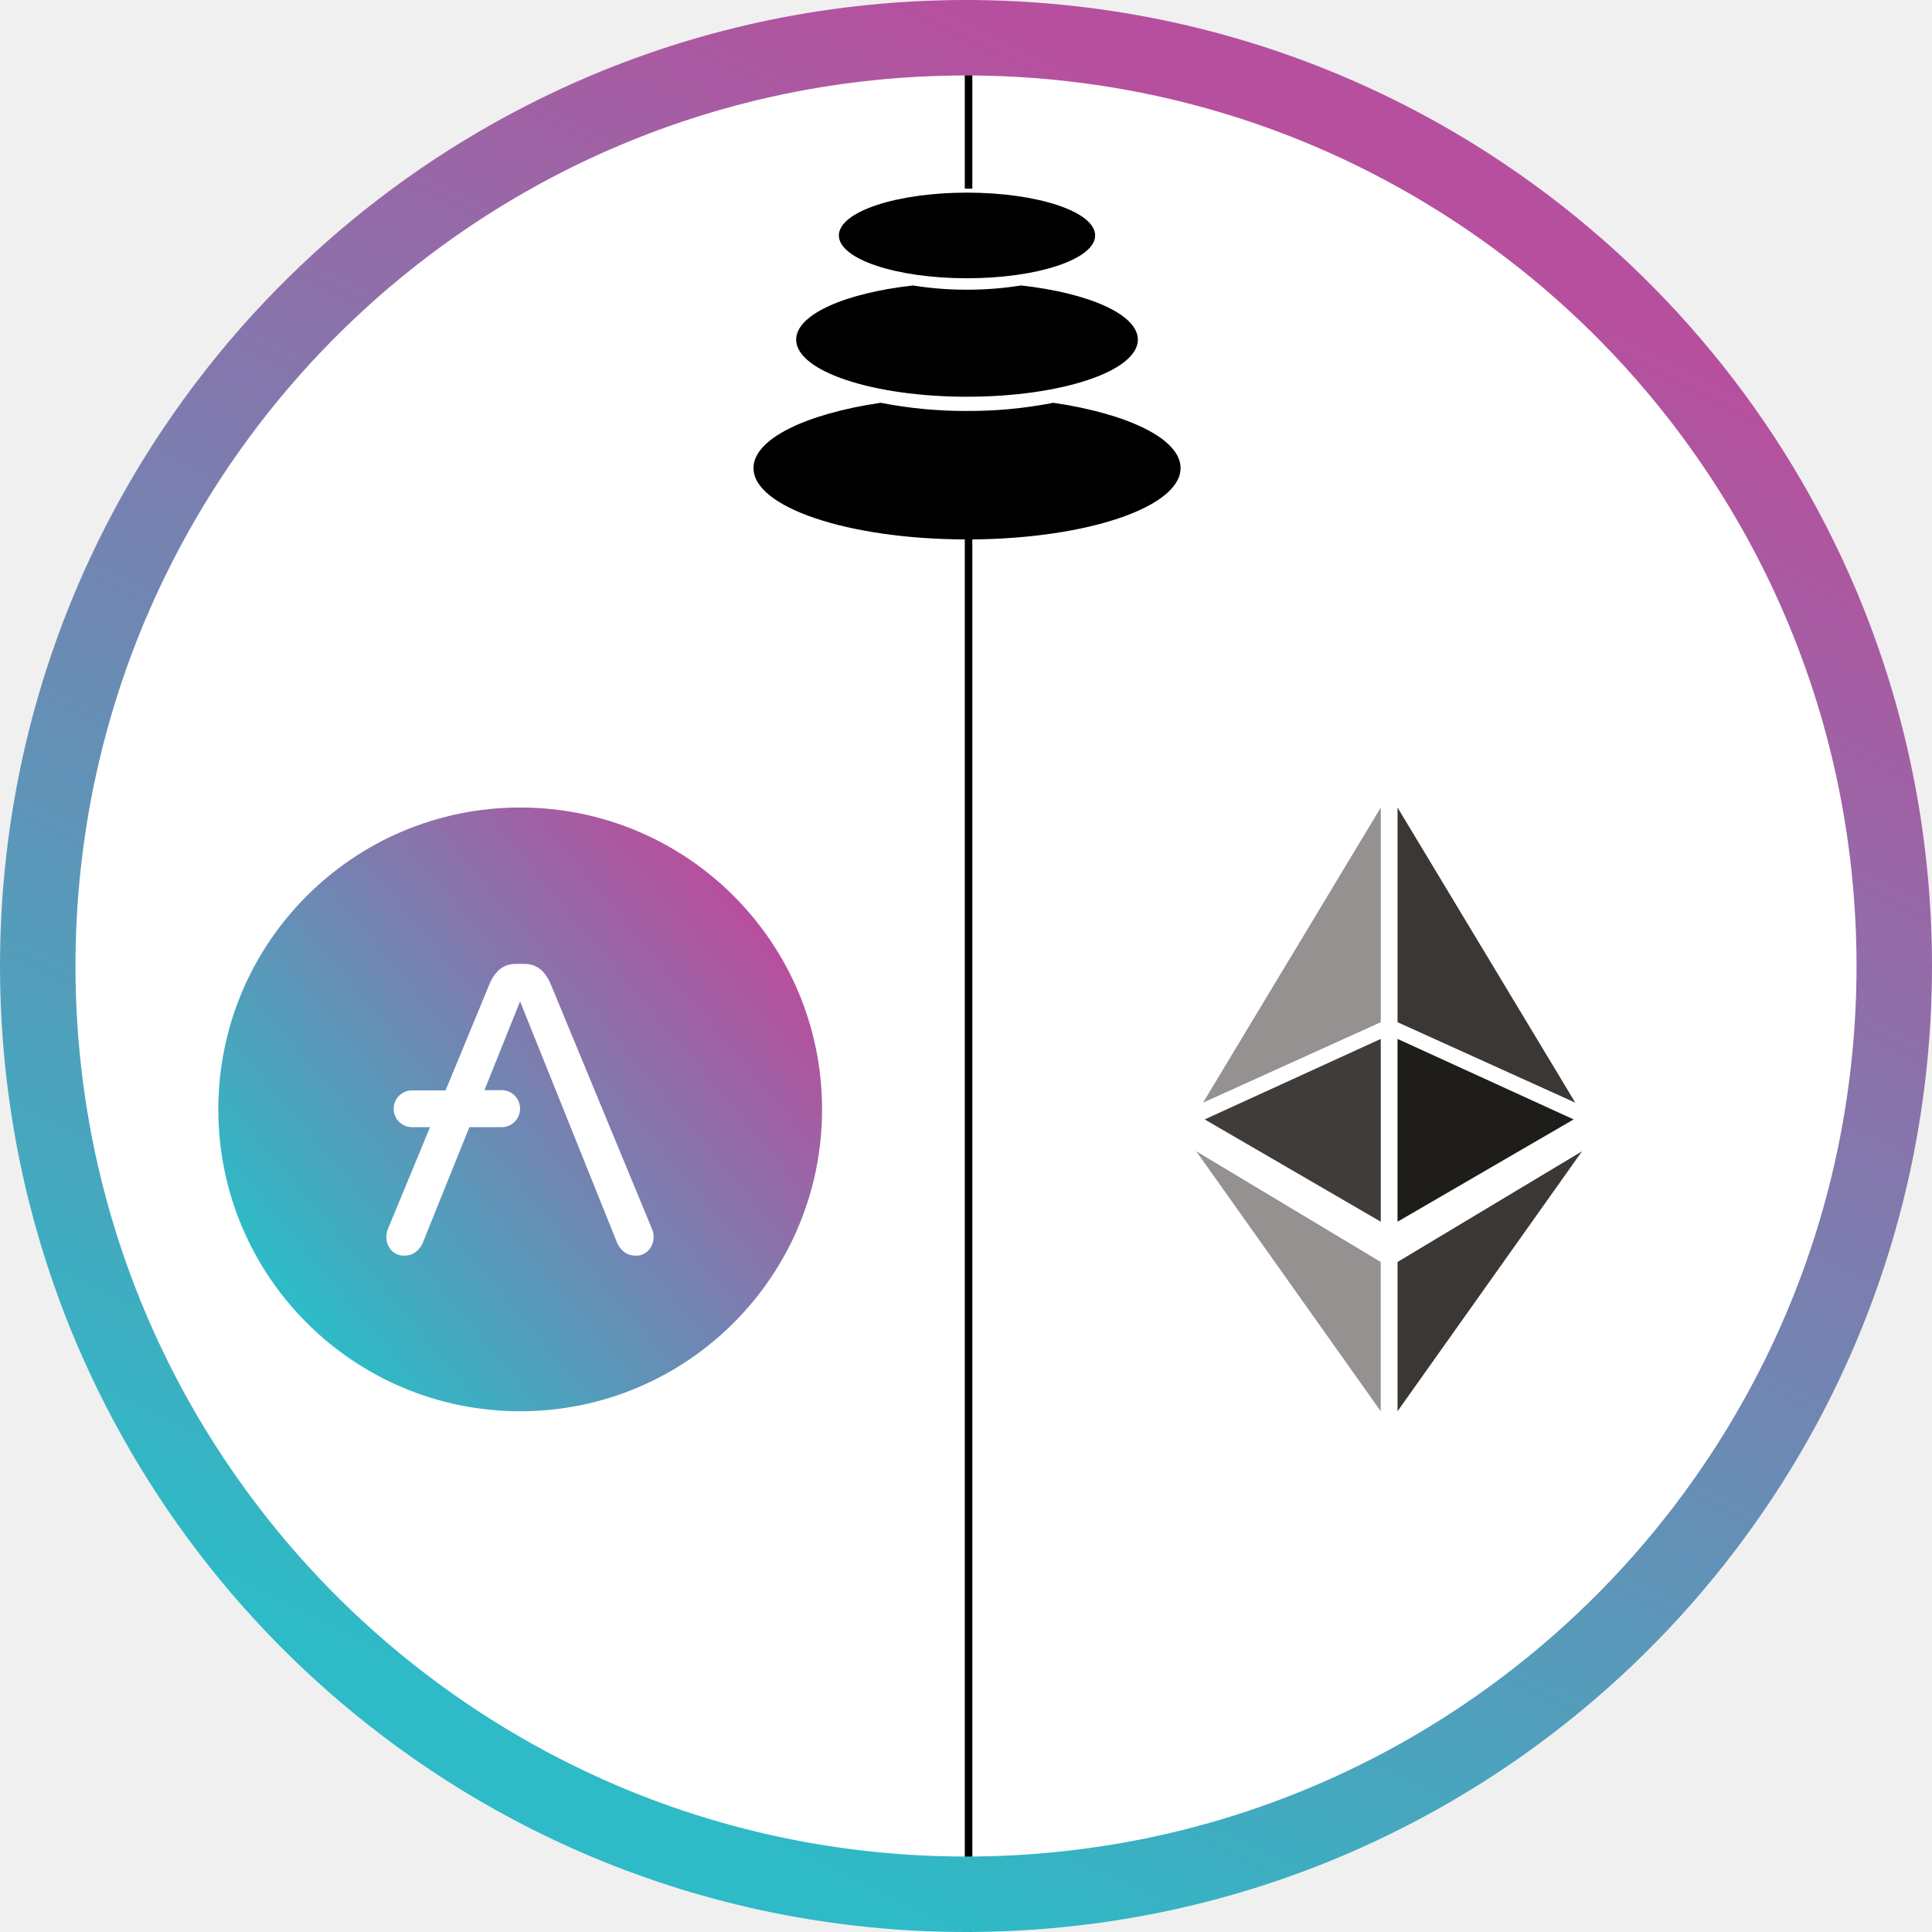
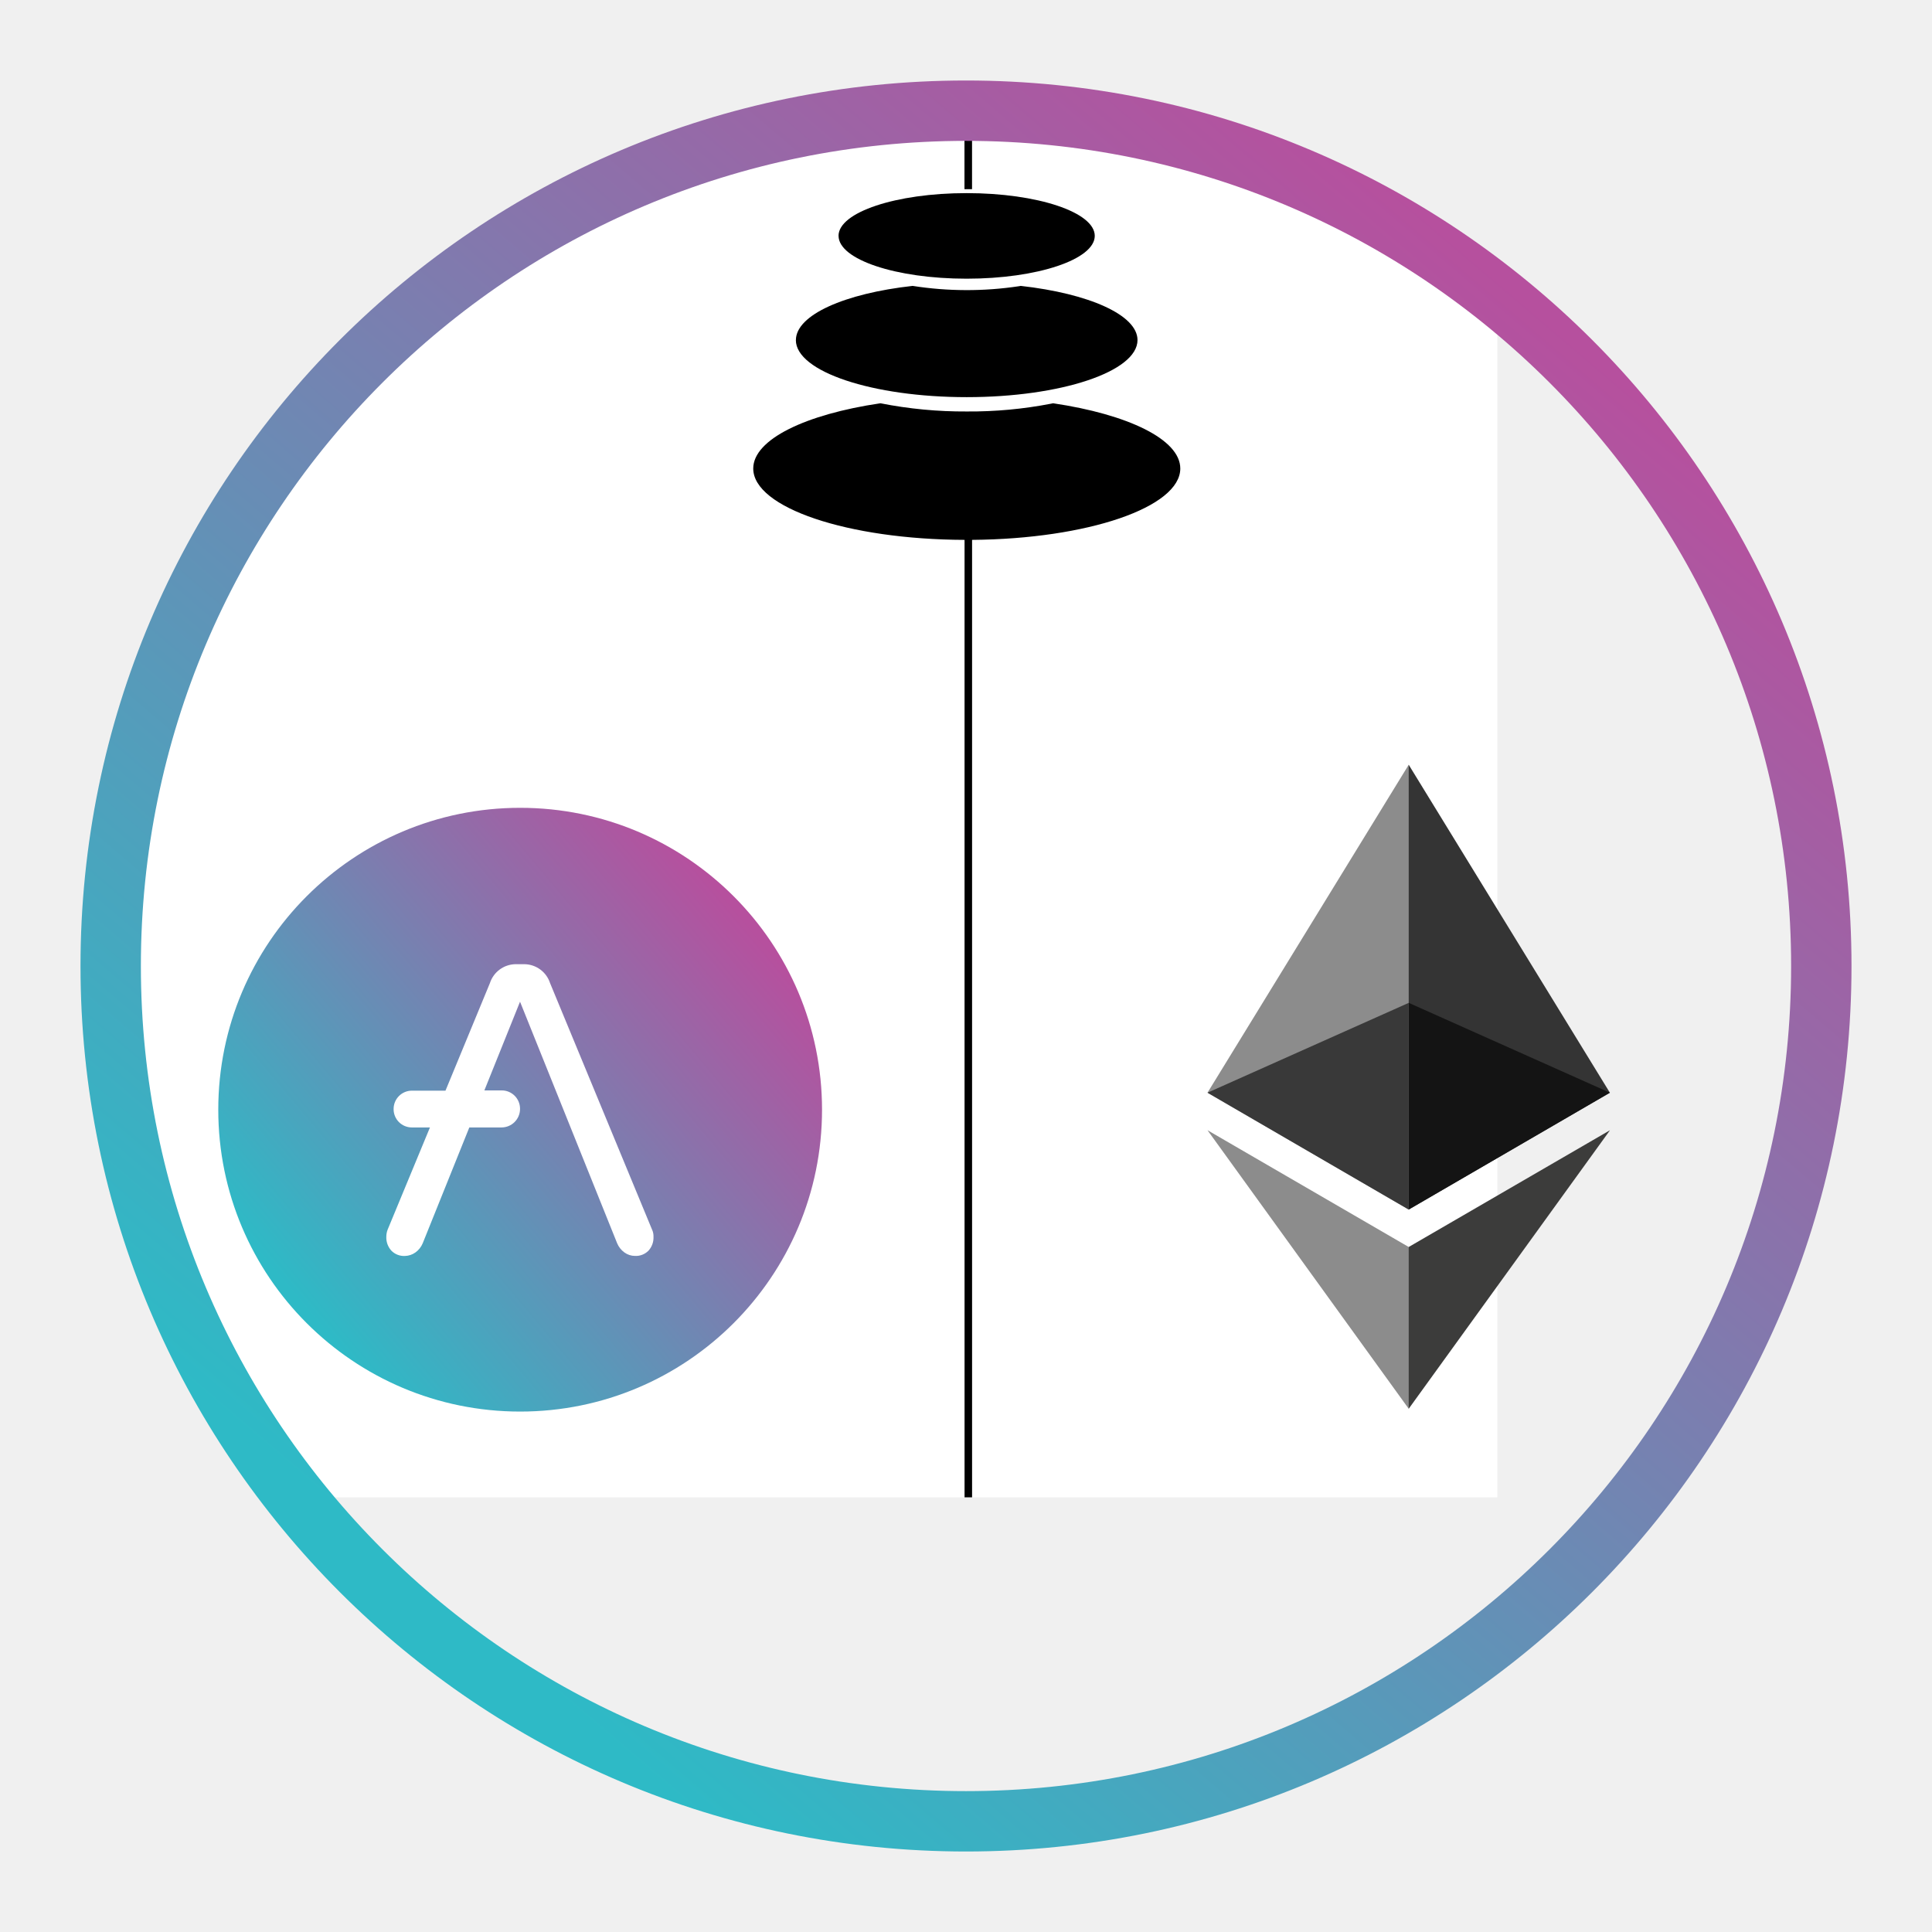
- <svg xmlns="http://www.w3.org/2000/svg" width="48" height="48" viewBox="0 0 500 500">
+ <svg xmlns="http://www.w3.org/2000/svg" width="48" height="48" fill="none" viewBox="0 0 48 48">
+   <g clip-path="url(#a)">
+     <mask id="c" width="42" height="42" maskUnits="userSpaceOnUse" style="mask-type:luminance">
+       <path fill="#fff" d="M24 45c11.598 0 21-9.402 21-21S35.598 3 24 3 3 12.402 3 24s9.402 21 21 21" />
+     </mask>
+     <g clip-path="url(#b)" mask="url(#c)">
+       <mask id="d" width="48" height="48" maskUnits="userSpaceOnUse" style="mask-type:luminance">
+         <path fill="#fff" d="M0 0h48v48H0z" />
+       </mask>
+       <g mask="url(#d)">
+         <mask id="e" width="48" height="48" maskUnits="userSpaceOnUse" style="mask-type:luminance">
+           <path fill="#fff" d="M0 0h48v48H0z" />
+         </mask>
+         <g mask="url(#e)">
+           <path fill="#fff" d="M24 48c13.255 0 24-10.745 24-24S37.255 0 24 0 0 10.745 0 24s10.745 24 24 24" />
+           <path fill="#000" d="M23.964 48V13.413c-2.904-.01-5.25-.8-5.25-1.773 0-.723 1.3-1.347 3.16-1.621.707.14 1.425.208 2.145.204.704.005 1.406-.06 2.097-.194l.048-.01c1.861.276 3.16.898 3.16 1.621 0 .964-2.304 1.75-5.173 1.773V48zm-4.19-39.55c0-.627 1.215-1.16 2.9-1.347a8.7 8.7 0 0 0 2.642.008l.044-.008c1.685.188 2.901.72 2.901 1.346 0 .783-1.9 1.418-4.244 1.418s-4.244-.635-4.244-1.418m1.06-2.589c0-.586 1.425-1.062 3.183-1.062 1.76 0 3.183.476 3.183 1.062s-1.427 1.064-3.183 1.064c-1.758 0-3.182-.477-3.182-1.064m3.128-1.16V.013h.188V4.7z" />
+           <path fill="url(#g)" d="M23.993 48a23.87 23.87 0 0 1-13.414-4.097 24.07 24.07 0 0 1-8.694-10.556 24 24 0 0 1-1.397-4.504 24.3 24.3 0 0 1 0-9.672 23.9 23.9 0 0 1 3.61-8.579 24.07 24.07 0 0 1 10.557-8.693A24 24 0 0 1 19.159.5a24.3 24.3 0 0 1 9.67 0 23.9 23.9 0 0 1 8.58 3.61 24.07 24.07 0 0 1 8.694 10.557A24 24 0 0 1 47.5 19.17c.649 3.19.649 6.48 0 9.67a23.9 23.9 0 0 1-3.61 8.58 24.07 24.07 0 0 1-10.557 8.694A23.9 23.9 0 0 1 23.993 48m0-46.112a22 22 0 0 0-12.366 3.777 22.2 22.2 0 0 0-8.014 9.731 22 22 0 0 0-1.289 4.152 22.3 22.3 0 0 0 0 8.916 22 22 0 0 0 3.328 7.91 22.2 22.2 0 0 0 9.73 8.013c1.34.566 2.73.997 4.153 1.289 2.942.6 5.974.6 8.916 0a22 22 0 0 0 7.909-3.328 22.2 22.2 0 0 0 8.013-9.732 22 22 0 0 0 1.29-4.15 22.3 22.3 0 0 0 0-8.917 22 22 0 0 0-3.328-7.909 22.2 22.2 0 0 0-9.731-8.013 22 22 0 0 0-8.61-1.739" />
+           <path fill="url(#h)" d="M12.923 35.07a7.5 7.5 0 1 0 0-15 7.5 7.5 0 0 0 0 15" />
+           <path fill="#fff" d="m16.204 30.559-2.537-6.132a.68.68 0 0 0-.635-.472h-.227a.68.68 0 0 0-.634.472l-1.103 2.67h-.835a.455.455 0 0 0-.454.454v.006a.453.453 0 0 0 .453.454h.45l-1.054 2.546a.5.5 0 0 0-.03.174.48.48 0 0 0 .125.341.44.44 0 0 0 .336.132.47.47 0 0 0 .262-.087.53.53 0 0 0 .182-.23l1.157-2.876h.804a.46.46 0 0 0 .456-.454v-.013a.454.454 0 0 0-.456-.453h-.43l.886-2.204 2.412 6q.058.139.18.229a.45.45 0 0 0 .263.087.44.44 0 0 0 .337-.131.48.48 0 0 0 .124-.341.4.4 0 0 0-.032-.174z" />
+         </g>
+       </g>
+     </g>
+     <g clip-path="url(#i)">
+       <path fill="#343434" d="m34.999 19-.11.365v10.58l.11.106 4.998-2.903z" />
+       <path fill="#8C8C8C" d="M34.999 19 30 27.148l4.999 2.904z" />
+       <path fill="#3C3C3B" d="m34.999 30.981-.062.074v3.769l.062.176L40 28.08z" />
+       <path fill="#8C8C8C" d="M34.999 35v-4.019L30 28.08z" />
+       <path fill="#141414" d="m34.999 30.051 4.998-2.903L35 24.916z" />
+       <path fill="#393939" d="m30 27.148 4.999 2.903v-5.135z" />
+     </g>
+     <path fill="url(#j)" fill-rule="evenodd" d="M24 44.5c11.322 0 20.5-9.178 20.5-20.5S35.322 3.5 24 3.5 3.5 12.678 3.5 24 12.678 44.5 24 44.5m0 1.5c12.15 0 22-9.85 22-22S36.15 2 24 2 2 11.85 2 24s9.85 22 22 22" clip-rule="evenodd" />
+   </g>
  <defs>
-     <linearGradient id="a" x1=".888" x2=".5" y1=".199" y2="1" gradientUnits="objectBoundingBox">
-       <stop offset="0" stop-color="#b6509e" />
-       <stop offset="1" stop-color="#2ebac6" />
+     <linearGradient id="g" x1="42.613" x2="23.993" y1="9.563" y2="48" gradientUnits="userSpaceOnUse">
+       <stop stop-color="#B6509E" />
+       <stop offset="1" stop-color="#2EBAC6" />
    </linearGradient>
-     <linearGradient id="b" x1=".907" x2=".163" y1=".227" y2=".853" gradientUnits="objectBoundingBox">
-       <stop offset="0" stop-color="#b6509e" />
-       <stop offset="1" stop-color="#2ebac6" />
+     <linearGradient id="h" x1="19.028" x2="7.868" y1="23.476" y2="32.865" gradientUnits="userSpaceOnUse">
+       <stop stop-color="#B6509E" />
+       <stop offset="1" stop-color="#2EBAC6" />
    </linearGradient>
-     <style>.a{fill:#fff}.e{fill:#959190}</style>
+     <linearGradient id="j" x1="38.826" x2="11.565" y1="8.217" y2="40.261" gradientUnits="userSpaceOnUse">
+       <stop stop-color="#B6509E" />
+       <stop offset="1" stop-color="#2EBAC6" />
+     </linearGradient>
+     <clipPath id="a">
+       <path fill="#fff" d="M0 0h48v48H0z" />
+     </clipPath>
+     <clipPath id="b">
+       <path fill="#fff" d="M0 0h48v48H0z" />
+     </clipPath>
+     <clipPath id="i">
+       <path fill="#fff" d="M30 19h10v16H30z" />
+     </clipPath>
  </defs>
-   <g transform="translate(-16032 -3347)">
-     <circle cx="250" cy="250" r="250" class="a" transform="translate(16032 3347)" />
-     <path d="M16281.688 3847v-360.4c-30.256-.1-54.688-8.329-54.688-18.463 0-7.542 13.53-14.028 32.922-16.9a113.4 113.4 0 0 0 22.345 2.121 114 114 0 0 0 21.843-2.02l.5-.1c19.391 2.867 32.922 9.354 32.922 16.9 0 10.046-24 18.219-53.895 18.462V3847zm-43.64-412.1c0-6.526 12.663-12.064 30.227-14.019a87 87 0 0 0 13.988 1.093 87.6 87.6 0 0 0 13.537-1.025l.454-.073c17.56 1.956 30.223 7.494 30.223 14.024 0 8.159-19.8 14.774-44.214 14.774s-44.215-6.619-44.215-14.774m11.052-26.966c0-6.119 14.846-11.08 33.161-11.08s33.16 4.961 33.16 11.08-14.848 11.08-33.162 11.08-33.159-4.96-33.159-11.08m32.588-12.106V3347h1.953v48.828z" />
-     <path fill="url(#a)" d="M250 500a252 252 0 0 1-50.384-5.079 248.6 248.6 0 0 1-89.393-37.621 250.73 250.73 0 0 1-90.577-109.989 248.7 248.7 0 0 1-14.567-46.928 252.4 252.4 0 0 1 0-100.767A248.6 248.6 0 0 1 42.7 110.223a250.73 250.73 0 0 1 109.989-90.577 248.7 248.7 0 0 1 46.927-14.567 252.4 252.4 0 0 1 100.767 0A248.6 248.6 0 0 1 389.777 42.7a250.73 250.73 0 0 1 90.576 109.993 248.7 248.7 0 0 1 14.567 46.927 252.4 252.4 0 0 1 0 100.767 248.6 248.6 0 0 1-37.62 89.39 250.73 250.73 0 0 1-109.993 90.576 248.7 248.7 0 0 1-46.928 14.567A252 252 0 0 1 250 500m0-480.468a232 232 0 0 0-46.447 4.682 229.2 229.2 0 0 0-82.41 34.678 231.15 231.15 0 0 0-83.5 101.4 229.3 229.3 0 0 0-13.429 43.261 232.7 232.7 0 0 0 0 92.895 229.2 229.2 0 0 0 34.678 82.41 231.14 231.14 0 0 0 101.4 83.5 229.3 229.3 0 0 0 43.261 13.429 232.7 232.7 0 0 0 92.895 0 229.2 229.2 0 0 0 82.41-34.678 231.14 231.14 0 0 0 83.5-101.4 229.3 229.3 0 0 0 13.429-43.261 232.7 232.7 0 0 0 0-92.895 229.2 229.2 0 0 0-34.678-82.41 231.14 231.14 0 0 0-101.4-83.5 229.3 229.3 0 0 0-43.261-13.429A232 232 0 0 0 250 19.531z" transform="translate(16032 3347)" />
-     <path fill="#3b3735" d="M16393.681 3673.598v38.628l47.742-67.273zm46.006-41.223-46.006-76.388v55.555z" />
-     <path fill="#1f1d19" d="M16393.681 3615.87v47.308l45.572-26.475z" />
-     <path d="m16343.34 3632.375 46.006-76.388v55.555z" class="e" />
-     <path fill="#403c3a" d="M16389.343 3615.87v47.308l-45.572-26.475z" />
-     <path d="M16389.331 3673.598v38.628l-47.742-67.273z" class="e" />
-     <g transform="translate(16088.5 3555.984)">
-       <circle cx="78.125" cy="78.125" r="78.125" fill="url(#b)" />
-       <path d="m112.312 109.25-26.42-63.861c-1.5-3.299-3.705-4.917-6.627-4.917h-2.337c-2.922 0-5.129 1.618-6.622 4.917L58.814 73.211h-8.7a4.76 4.76 0 0 0-4.739 4.723v.065a4.76 4.76 0 0 0 4.739 4.723h4.678L43.817 109.25a5.6 5.6 0 0 0-.325 1.812 5 5 0 0 0 1.3 3.559 4.56 4.56 0 0 0 3.5 1.358 4.75 4.75 0 0 0 2.731-.907 5.76 5.76 0 0 0 1.883-2.394l12.076-29.956h8.375a4.76 4.76 0 0 0 4.735-4.723v-.127a4.76 4.76 0 0 0-4.739-4.723h-4.48l9.219-22.972 25.126 62.5a5.76 5.76 0 0 0 1.887 2.395 4.75 4.75 0 0 0 2.727.906 4.56 4.56 0 0 0 3.506-1.359 5 5 0 0 0 1.3-3.559 4.3 4.3 0 0 0-.326-1.81" class="a" />
-     </g>
-   </g>
</svg>
